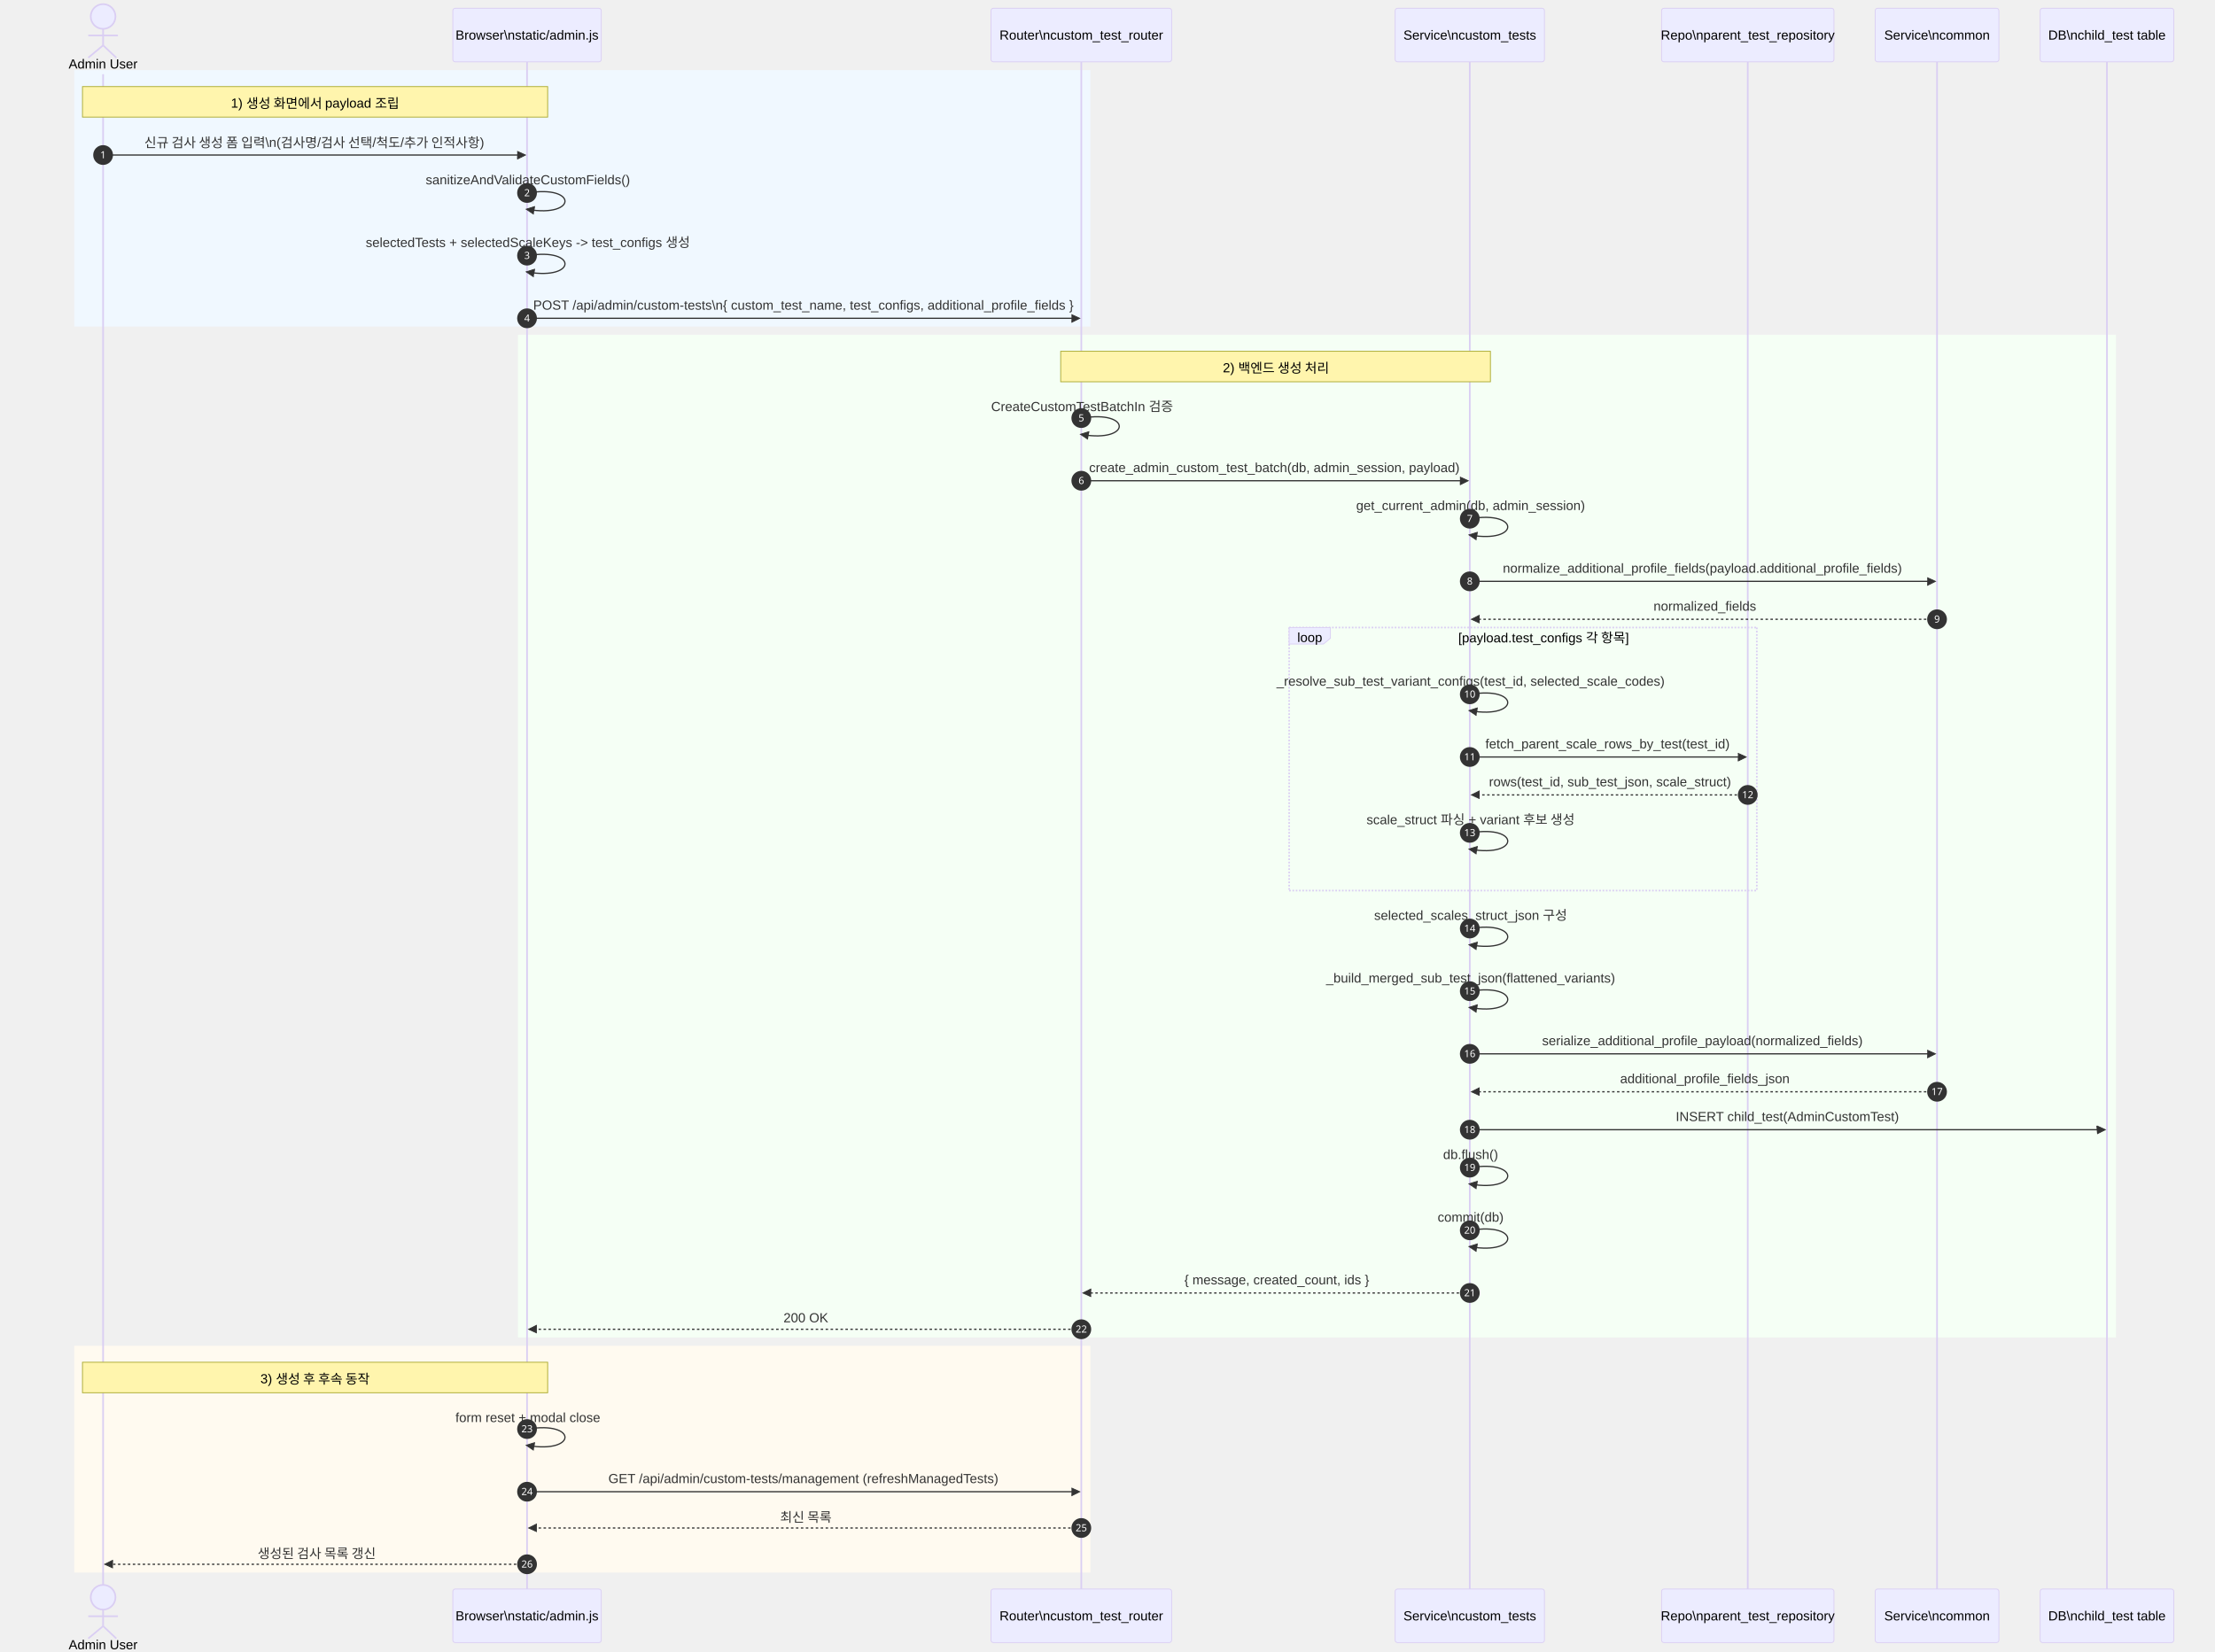
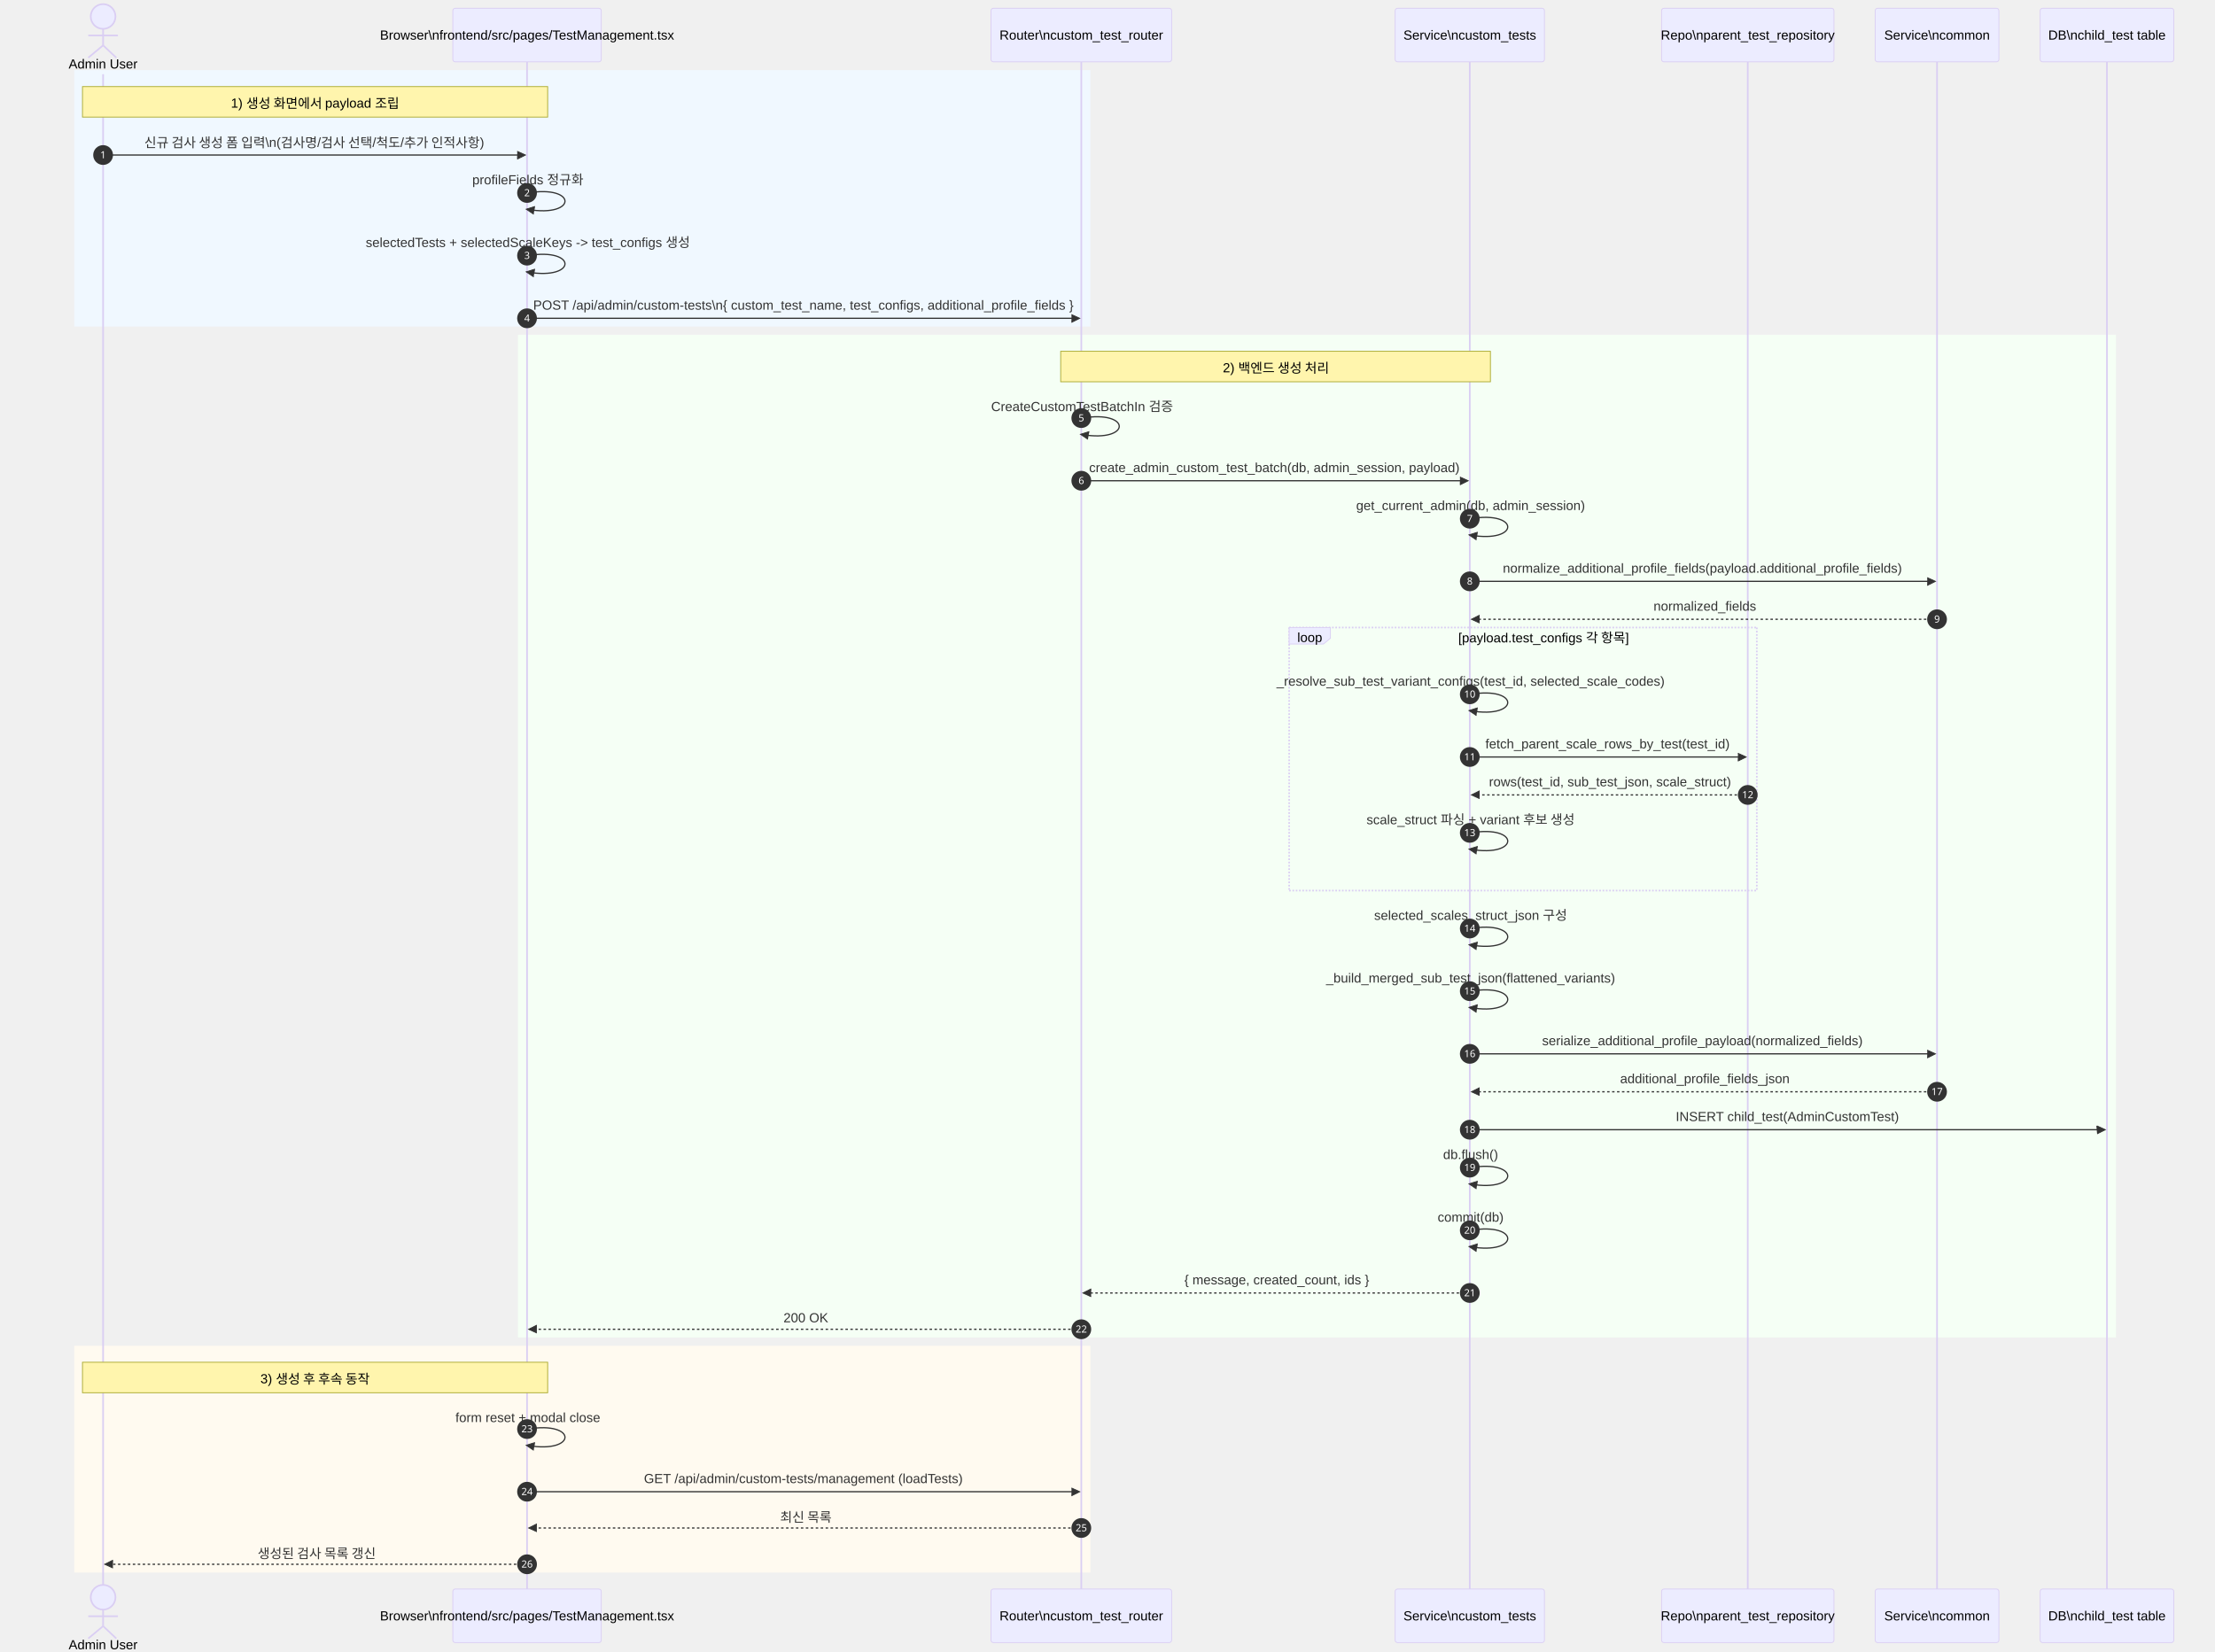
<svg xmlns="http://www.w3.org/2000/svg" id="my-svg" width="100%" style="max-width: 2685.5px; background-color: transparent;" viewBox="-50 -10 2685.5 2003" role="graphics-document document" aria-roledescription="sequence">
  <rect x="40" y="1622" fill="rgb(255,250,240)" width="1232" height="275" class="rect" />
  <rect x="578" y="396" fill="rgb(245,255,245)" width="1937.5" height="1216" class="rect" />
  <rect x="40" y="75" fill="rgb(240,248,255)" width="1232" height="311" class="rect" />
  <g>
    <rect x="2423.5" y="1917" fill="#eaeaea" stroke="#666" width="162" height="65" name="DB" rx="3" ry="3" class="actor actor-bottom" />
    <text x="2504.5" y="1949.5" dominant-baseline="central" alignment-baseline="central" class="actor actor-box" style="text-anchor: middle; font-size: 16px; font-weight: 400;">
      <tspan x="2504.5" dy="0">DB\nchild_test table</tspan>
    </text>
  </g>
  <g>
    <rect x="2223.5" y="1917" fill="#eaeaea" stroke="#666" width="150" height="65" name="Common" rx="3" ry="3" class="actor actor-bottom" />
    <text x="2298.5" y="1949.5" dominant-baseline="central" alignment-baseline="central" class="actor actor-box" style="text-anchor: middle; font-size: 16px; font-weight: 400;">
      <tspan x="2298.5" dy="0">Service\ncommon</tspan>
    </text>
  </g>
  <g>
    <rect x="1964.5" y="1917" fill="#eaeaea" stroke="#666" width="209" height="65" name="ParentRepo" rx="3" ry="3" class="actor actor-bottom" />
    <text x="2069" y="1949.5" dominant-baseline="central" alignment-baseline="central" class="actor actor-box" style="text-anchor: middle; font-size: 16px; font-weight: 400;">
      <tspan x="2069" dy="0">Repo\nparent_test_repository</tspan>
    </text>
  </g>
  <g>
    <rect x="1641.5" y="1917" fill="#eaeaea" stroke="#666" width="181" height="65" name="Service" rx="3" ry="3" class="actor actor-bottom" />
    <text x="1732" y="1949.5" dominant-baseline="central" alignment-baseline="central" class="actor actor-box" style="text-anchor: middle; font-size: 16px; font-weight: 400;">
      <tspan x="1732" dy="0">Service\ncustom_tests</tspan>
    </text>
  </g>
  <g>
    <rect x="1151.5" y="1917" fill="#eaeaea" stroke="#666" width="219" height="65" name="Router" rx="3" ry="3" class="actor actor-bottom" />
    <text x="1261" y="1949.5" dominant-baseline="central" alignment-baseline="central" class="actor actor-box" style="text-anchor: middle; font-size: 16px; font-weight: 400;">
      <tspan x="1261" dy="0">Router\ncustom_test_router</tspan>
    </text>
  </g>
  <g>
    <rect x="499" y="1917" fill="#eaeaea" stroke="#666" width="180" height="65" name="UI" rx="3" ry="3" class="actor actor-bottom" />
    <text x="589" y="1949.5" dominant-baseline="central" alignment-baseline="central" class="actor actor-box" style="text-anchor: middle; font-size: 16px; font-weight: 400;">
-       <tspan x="589" dy="0">Browser\nstatic/admin.js</tspan>
+       <tspan x="589" dy="0">Browser\nfrontend/src/pages/TestManagement.tsx</tspan>
    </text>
  </g>
  <g />
  <g>
    <line id="actor6" x1="2504.5" y1="65" x2="2504.5" y2="1917" class="actor-line 200" stroke-width="0.5px" stroke="#999" name="DB" />
    <g id="root-6">
      <rect x="2423.5" y="0" fill="#eaeaea" stroke="#666" width="162" height="65" name="DB" rx="3" ry="3" class="actor actor-top" />
      <text x="2504.5" y="32.5" dominant-baseline="central" alignment-baseline="central" class="actor actor-box" style="text-anchor: middle; font-size: 16px; font-weight: 400;">
        <tspan x="2504.5" dy="0">DB\nchild_test table</tspan>
      </text>
    </g>
  </g>
  <g>
    <line id="actor5" x1="2298.5" y1="65" x2="2298.5" y2="1917" class="actor-line 200" stroke-width="0.5px" stroke="#999" name="Common" />
    <g id="root-5">
      <rect x="2223.5" y="0" fill="#eaeaea" stroke="#666" width="150" height="65" name="Common" rx="3" ry="3" class="actor actor-top" />
      <text x="2298.5" y="32.5" dominant-baseline="central" alignment-baseline="central" class="actor actor-box" style="text-anchor: middle; font-size: 16px; font-weight: 400;">
        <tspan x="2298.5" dy="0">Service\ncommon</tspan>
      </text>
    </g>
  </g>
  <g>
    <line id="actor4" x1="2069" y1="65" x2="2069" y2="1917" class="actor-line 200" stroke-width="0.5px" stroke="#999" name="ParentRepo" />
    <g id="root-4">
      <rect x="1964.5" y="0" fill="#eaeaea" stroke="#666" width="209" height="65" name="ParentRepo" rx="3" ry="3" class="actor actor-top" />
      <text x="2069" y="32.5" dominant-baseline="central" alignment-baseline="central" class="actor actor-box" style="text-anchor: middle; font-size: 16px; font-weight: 400;">
        <tspan x="2069" dy="0">Repo\nparent_test_repository</tspan>
      </text>
    </g>
  </g>
  <g>
    <line id="actor3" x1="1732" y1="65" x2="1732" y2="1917" class="actor-line 200" stroke-width="0.5px" stroke="#999" name="Service" />
    <g id="root-3">
      <rect x="1641.5" y="0" fill="#eaeaea" stroke="#666" width="181" height="65" name="Service" rx="3" ry="3" class="actor actor-top" />
      <text x="1732" y="32.5" dominant-baseline="central" alignment-baseline="central" class="actor actor-box" style="text-anchor: middle; font-size: 16px; font-weight: 400;">
        <tspan x="1732" dy="0">Service\ncustom_tests</tspan>
      </text>
    </g>
  </g>
  <g>
    <line id="actor2" x1="1261" y1="65" x2="1261" y2="1917" class="actor-line 200" stroke-width="0.5px" stroke="#999" name="Router" />
    <g id="root-2">
      <rect x="1151.5" y="0" fill="#eaeaea" stroke="#666" width="219" height="65" name="Router" rx="3" ry="3" class="actor actor-top" />
      <text x="1261" y="32.5" dominant-baseline="central" alignment-baseline="central" class="actor actor-box" style="text-anchor: middle; font-size: 16px; font-weight: 400;">
        <tspan x="1261" dy="0">Router\ncustom_test_router</tspan>
      </text>
    </g>
  </g>
  <g>
    <line id="actor1" x1="589" y1="65" x2="589" y2="1917" class="actor-line 200" stroke-width="0.5px" stroke="#999" name="UI" />
    <g id="root-1">
      <rect x="499" y="0" fill="#eaeaea" stroke="#666" width="180" height="65" name="UI" rx="3" ry="3" class="actor actor-top" />
      <text x="589" y="32.5" dominant-baseline="central" alignment-baseline="central" class="actor actor-box" style="text-anchor: middle; font-size: 16px; font-weight: 400;">
-         <tspan x="589" dy="0">Browser\nstatic/admin.js</tspan>
+         <tspan x="589" dy="0">Browser\nfrontend/src/pages/TestManagement.tsx</tspan>
      </text>
    </g>
  </g>
  <g>
    <line id="actor0" x1="75" y1="80" x2="75" y2="1917" class="actor-line 200" stroke-width="0.5px" stroke="#999" name="Admin" />
  </g>
  <style>#my-svg{font-family:"trebuchet ms",verdana,arial,sans-serif;font-size:16px;fill:#333;}@keyframes edge-animation-frame{from{stroke-dashoffset:0;}}@keyframes dash{to{stroke-dashoffset:0;}}#my-svg .edge-animation-slow{stroke-dasharray:9,5!important;stroke-dashoffset:900;animation:dash 50s linear infinite;stroke-linecap:round;}#my-svg .edge-animation-fast{stroke-dasharray:9,5!important;stroke-dashoffset:900;animation:dash 20s linear infinite;stroke-linecap:round;}#my-svg .error-icon{fill:#552222;}#my-svg .error-text{fill:#552222;stroke:#552222;}#my-svg .edge-thickness-normal{stroke-width:1px;}#my-svg .edge-thickness-thick{stroke-width:3.5px;}#my-svg .edge-pattern-solid{stroke-dasharray:0;}#my-svg .edge-thickness-invisible{stroke-width:0;fill:none;}#my-svg .edge-pattern-dashed{stroke-dasharray:3;}#my-svg .edge-pattern-dotted{stroke-dasharray:2;}#my-svg .marker{fill:#333333;stroke:#333333;}#my-svg .marker.cross{stroke:#333333;}#my-svg svg{font-family:"trebuchet ms",verdana,arial,sans-serif;font-size:16px;}#my-svg p{margin:0;}#my-svg .actor{stroke:hsl(259.626, 59.777%, 87.902%);fill:#ECECFF;}#my-svg text.actor&gt;tspan{fill:black;stroke:none;}#my-svg .actor-line{stroke:hsl(259.626, 59.777%, 87.902%);}#my-svg .innerArc{stroke-width:1.5;stroke-dasharray:none;}#my-svg .messageLine0{stroke-width:1.5;stroke-dasharray:none;stroke:#333;}#my-svg .messageLine1{stroke-width:1.5;stroke-dasharray:2,2;stroke:#333;}#my-svg #arrowhead path{fill:#333;stroke:#333;}#my-svg .sequenceNumber{fill:white;}#my-svg #sequencenumber{fill:#333;}#my-svg #crosshead path{fill:#333;stroke:#333;}#my-svg .messageText{fill:#333;stroke:none;}#my-svg .labelBox{stroke:hsl(259.626, 59.777%, 87.902%);fill:#ECECFF;}#my-svg .labelText,#my-svg .labelText&gt;tspan{fill:black;stroke:none;}#my-svg .loopText,#my-svg .loopText&gt;tspan{fill:black;stroke:none;}#my-svg .loopLine{stroke-width:2px;stroke-dasharray:2,2;stroke:hsl(259.626, 59.777%, 87.902%);fill:hsl(259.626, 59.777%, 87.902%);}#my-svg .note{stroke:#aaaa33;fill:#fff5ad;}#my-svg .noteText,#my-svg .noteText&gt;tspan{fill:black;stroke:none;}#my-svg .activation0{fill:#f4f4f4;stroke:#666;}#my-svg .activation1{fill:#f4f4f4;stroke:#666;}#my-svg .activation2{fill:#f4f4f4;stroke:#666;}#my-svg .actorPopupMenu{position:absolute;}#my-svg .actorPopupMenuPanel{position:absolute;fill:#ECECFF;box-shadow:0px 8px 16px 0px rgba(0,0,0,0.2);filter:drop-shadow(3px 5px 2px rgb(0 0 0 / 0.4));}#my-svg .actor-man line{stroke:hsl(259.626, 59.777%, 87.902%);fill:#ECECFF;}#my-svg .actor-man circle,#my-svg line{stroke:hsl(259.626, 59.777%, 87.902%);fill:#ECECFF;stroke-width:2px;}#my-svg :root{--mermaid-font-family:"trebuchet ms",verdana,arial,sans-serif;}</style>
  <g />
  <defs>
    <symbol id="computer" width="24" height="24">
      <path transform="scale(.5)" d="M2 2v13h20v-13h-20zm18 11h-16v-9h16v9zm-10.228 6l.466-1h3.524l.467 1h-4.457zm14.228 3h-24l2-6h2.104l-1.33 4h18.45l-1.297-4h2.073l2 6zm-5-10h-14v-7h14v7z" />
    </symbol>
  </defs>
  <defs>
    <symbol id="database" fill-rule="evenodd" clip-rule="evenodd">
      <path transform="scale(.5)" d="M12.258.001l.256.004.255.005.253.008.251.01.249.012.247.015.246.016.242.019.241.02.239.023.236.024.233.027.231.028.229.031.225.032.223.034.22.036.217.038.214.04.211.041.208.043.205.045.201.046.198.048.194.05.191.051.187.053.183.054.18.056.175.057.172.059.168.06.163.061.16.063.155.064.15.066.074.033.073.033.071.034.07.034.069.035.068.035.067.035.066.035.064.036.064.036.062.036.06.036.06.037.058.037.058.037.055.038.055.038.053.038.052.038.051.039.05.039.048.039.047.039.045.04.044.04.043.04.041.04.04.041.039.041.037.041.036.041.034.041.033.042.032.042.03.042.029.042.027.042.026.043.024.043.023.043.021.043.02.043.018.044.017.043.015.044.013.044.012.044.011.045.009.044.007.045.006.045.004.045.002.045.001.045v17l-.001.045-.002.045-.004.045-.006.045-.007.045-.009.044-.011.045-.012.044-.013.044-.015.044-.017.043-.018.044-.02.043-.021.043-.023.043-.024.043-.026.043-.027.042-.029.042-.03.042-.032.042-.033.042-.034.041-.036.041-.037.041-.039.041-.04.041-.041.04-.043.04-.044.04-.045.04-.047.039-.048.039-.05.039-.051.039-.052.038-.053.038-.055.038-.055.038-.058.037-.058.037-.06.037-.06.036-.062.036-.064.036-.064.036-.066.035-.067.035-.068.035-.069.035-.07.034-.071.034-.073.033-.074.033-.15.066-.155.064-.16.063-.163.061-.168.06-.172.059-.175.057-.18.056-.183.054-.187.053-.191.051-.194.05-.198.048-.201.046-.205.045-.208.043-.211.041-.214.04-.217.038-.22.036-.223.034-.225.032-.229.031-.231.028-.233.027-.236.024-.239.023-.241.02-.242.019-.246.016-.247.015-.249.012-.251.01-.253.008-.255.005-.256.004-.258.001-.258-.001-.256-.004-.255-.005-.253-.008-.251-.01-.249-.012-.247-.015-.245-.016-.243-.019-.241-.02-.238-.023-.236-.024-.234-.027-.231-.028-.228-.031-.226-.032-.223-.034-.22-.036-.217-.038-.214-.04-.211-.041-.208-.043-.204-.045-.201-.046-.198-.048-.195-.05-.19-.051-.187-.053-.184-.054-.179-.056-.176-.057-.172-.059-.167-.06-.164-.061-.159-.063-.155-.064-.151-.066-.074-.033-.072-.033-.072-.034-.07-.034-.069-.035-.068-.035-.067-.035-.066-.035-.064-.036-.063-.036-.062-.036-.061-.036-.06-.037-.058-.037-.057-.037-.056-.038-.055-.038-.053-.038-.052-.038-.051-.039-.049-.039-.049-.039-.046-.039-.046-.04-.044-.04-.043-.04-.041-.04-.04-.041-.039-.041-.037-.041-.036-.041-.034-.041-.033-.042-.032-.042-.03-.042-.029-.042-.027-.042-.026-.043-.024-.043-.023-.043-.021-.043-.02-.043-.018-.044-.017-.043-.015-.044-.013-.044-.012-.044-.011-.045-.009-.044-.007-.045-.006-.045-.004-.045-.002-.045-.001-.045v-17l.001-.045.002-.045.004-.045.006-.045.007-.045.009-.044.011-.045.012-.044.013-.044.015-.044.017-.043.018-.044.02-.043.021-.043.023-.043.024-.043.026-.043.027-.042.029-.042.03-.042.032-.042.033-.042.034-.041.036-.041.037-.041.039-.041.04-.041.041-.04.043-.04.044-.04.046-.04.046-.039.049-.039.049-.039.051-.039.052-.038.053-.038.055-.038.056-.038.057-.037.058-.037.06-.037.061-.036.062-.036.063-.036.064-.036.066-.035.067-.035.068-.035.069-.035.07-.034.072-.034.072-.033.074-.033.151-.066.155-.064.159-.063.164-.061.167-.06.172-.059.176-.057.179-.056.184-.054.187-.053.19-.051.195-.05.198-.048.201-.046.204-.045.208-.043.211-.041.214-.04.217-.038.22-.036.223-.034.226-.032.228-.031.231-.028.234-.027.236-.024.238-.023.241-.02.243-.019.245-.016.247-.015.249-.012.251-.01.253-.008.255-.005.256-.004.258-.001.258.001zm-9.258 20.499v.01l.001.021.003.021.004.022.005.021.006.022.007.022.009.023.01.022.011.023.012.023.013.023.015.023.016.024.017.023.018.024.019.024.021.024.022.025.023.024.024.025.052.049.056.05.061.051.066.051.07.051.075.051.079.052.084.052.088.052.092.052.097.052.102.051.105.052.11.052.114.051.119.051.123.051.127.05.131.05.135.05.139.048.144.049.147.047.152.047.155.047.16.045.163.045.167.043.171.043.176.041.178.041.183.039.187.039.19.037.194.035.197.035.202.033.204.031.209.03.212.029.216.027.219.025.222.024.226.021.23.02.233.018.236.016.24.015.243.012.246.01.249.008.253.005.256.004.259.001.26-.001.257-.004.254-.005.25-.008.247-.011.244-.012.241-.014.237-.016.233-.018.231-.021.226-.021.224-.024.22-.026.216-.027.212-.028.21-.031.205-.031.202-.034.198-.034.194-.036.191-.037.187-.039.183-.04.179-.04.175-.042.172-.043.168-.044.163-.045.16-.046.155-.046.152-.047.148-.048.143-.049.139-.049.136-.05.131-.05.126-.05.123-.051.118-.052.114-.051.11-.052.106-.052.101-.052.096-.052.092-.052.088-.053.083-.051.079-.052.074-.052.07-.051.065-.051.06-.051.056-.05.051-.05.023-.024.023-.025.021-.024.02-.024.019-.024.018-.024.017-.024.015-.023.014-.024.013-.023.012-.023.01-.023.01-.022.008-.022.006-.022.006-.022.004-.022.004-.021.001-.021.001-.021v-4.127l-.077.055-.08.053-.083.054-.085.053-.087.052-.09.052-.093.051-.095.05-.097.05-.1.049-.102.049-.105.048-.106.047-.109.047-.111.046-.114.045-.115.045-.118.044-.12.043-.122.042-.124.042-.126.041-.128.04-.13.04-.132.038-.134.038-.135.037-.138.037-.139.035-.142.035-.143.034-.144.033-.147.032-.148.031-.15.03-.151.03-.153.029-.154.027-.156.027-.158.026-.159.025-.161.024-.162.023-.163.022-.165.021-.166.02-.167.019-.169.018-.169.017-.171.016-.173.015-.173.014-.175.013-.175.012-.177.011-.178.01-.179.008-.179.008-.181.006-.182.005-.182.004-.184.003-.184.002h-.37l-.184-.002-.184-.003-.182-.004-.182-.005-.181-.006-.179-.008-.179-.008-.178-.01-.176-.011-.176-.012-.175-.013-.173-.014-.172-.015-.171-.016-.17-.017-.169-.018-.167-.019-.166-.02-.165-.021-.163-.022-.162-.023-.161-.024-.159-.025-.157-.026-.156-.027-.155-.027-.153-.029-.151-.03-.15-.03-.148-.031-.146-.032-.145-.033-.143-.034-.141-.035-.14-.035-.137-.037-.136-.037-.134-.038-.132-.038-.13-.04-.128-.04-.126-.041-.124-.042-.122-.042-.12-.044-.117-.043-.116-.045-.113-.045-.112-.046-.109-.047-.106-.047-.105-.048-.102-.049-.1-.049-.097-.05-.095-.05-.093-.052-.09-.051-.087-.052-.085-.053-.083-.054-.08-.054-.077-.054v4.127zm0-5.654v.011l.001.021.003.021.004.021.005.022.006.022.007.022.009.022.01.022.011.023.012.023.013.023.015.024.016.023.017.024.018.024.019.024.021.024.022.024.023.025.024.024.052.05.056.05.061.05.066.051.07.051.075.052.079.051.084.052.088.052.092.052.097.052.102.052.105.052.11.051.114.051.119.052.123.05.127.051.131.05.135.049.139.049.144.048.147.048.152.047.155.046.16.045.163.045.167.044.171.042.176.042.178.04.183.04.187.038.19.037.194.036.197.034.202.033.204.032.209.03.212.028.216.027.219.025.222.024.226.022.23.02.233.018.236.016.24.014.243.012.246.01.249.008.253.006.256.003.259.001.26-.001.257-.003.254-.006.25-.008.247-.01.244-.012.241-.015.237-.016.233-.018.231-.02.226-.022.224-.024.22-.025.216-.027.212-.029.21-.03.205-.032.202-.033.198-.035.194-.036.191-.037.187-.039.183-.039.179-.041.175-.042.172-.043.168-.044.163-.045.16-.045.155-.047.152-.047.148-.048.143-.048.139-.05.136-.049.131-.05.126-.051.123-.051.118-.051.114-.052.11-.052.106-.052.101-.052.096-.052.092-.052.088-.052.083-.052.079-.052.074-.051.07-.052.065-.051.06-.05.056-.051.051-.049.023-.025.023-.024.021-.025.02-.024.019-.024.018-.024.017-.024.015-.023.014-.023.013-.024.012-.022.01-.023.01-.023.008-.022.006-.022.006-.022.004-.021.004-.022.001-.021.001-.021v-4.139l-.077.054-.08.054-.083.054-.085.052-.087.053-.09.051-.093.051-.095.051-.097.05-.1.049-.102.049-.105.048-.106.047-.109.047-.111.046-.114.045-.115.044-.118.044-.12.044-.122.042-.124.042-.126.041-.128.04-.13.039-.132.039-.134.038-.135.037-.138.036-.139.036-.142.035-.143.033-.144.033-.147.033-.148.031-.15.03-.151.03-.153.028-.154.028-.156.027-.158.026-.159.025-.161.024-.162.023-.163.022-.165.021-.166.02-.167.019-.169.018-.169.017-.171.016-.173.015-.173.014-.175.013-.175.012-.177.011-.178.009-.179.009-.179.007-.181.007-.182.005-.182.004-.184.003-.184.002h-.37l-.184-.002-.184-.003-.182-.004-.182-.005-.181-.007-.179-.007-.179-.009-.178-.009-.176-.011-.176-.012-.175-.013-.173-.014-.172-.015-.171-.016-.17-.017-.169-.018-.167-.019-.166-.02-.165-.021-.163-.022-.162-.023-.161-.024-.159-.025-.157-.026-.156-.027-.155-.028-.153-.028-.151-.03-.15-.03-.148-.031-.146-.033-.145-.033-.143-.033-.141-.035-.14-.036-.137-.036-.136-.037-.134-.038-.132-.039-.13-.039-.128-.04-.126-.041-.124-.042-.122-.043-.12-.043-.117-.044-.116-.044-.113-.046-.112-.046-.109-.046-.106-.047-.105-.048-.102-.049-.1-.049-.097-.05-.095-.051-.093-.051-.09-.051-.087-.053-.085-.052-.083-.054-.08-.054-.077-.054v4.139zm0-5.666v.011l.001.02.003.022.004.021.005.022.006.021.007.022.009.023.01.022.011.023.012.023.013.023.015.023.016.024.017.024.018.023.019.024.021.025.022.024.023.024.024.025.052.05.056.05.061.05.066.051.07.051.075.052.079.051.084.052.088.052.092.052.097.052.102.052.105.051.11.052.114.051.119.051.123.051.127.05.131.05.135.05.139.049.144.048.147.048.152.047.155.046.16.045.163.045.167.043.171.043.176.042.178.04.183.04.187.038.19.037.194.036.197.034.202.033.204.032.209.03.212.028.216.027.219.025.222.024.226.021.23.02.233.018.236.017.24.014.243.012.246.01.249.008.253.006.256.003.259.001.26-.001.257-.003.254-.006.25-.008.247-.01.244-.013.241-.014.237-.016.233-.018.231-.02.226-.022.224-.024.22-.025.216-.027.212-.029.21-.03.205-.032.202-.033.198-.035.194-.036.191-.037.187-.039.183-.039.179-.041.175-.042.172-.043.168-.044.163-.045.16-.045.155-.047.152-.047.148-.048.143-.049.139-.049.136-.049.131-.051.126-.05.123-.051.118-.052.114-.051.11-.052.106-.052.101-.052.096-.052.092-.052.088-.052.083-.052.079-.052.074-.052.07-.051.065-.051.06-.051.056-.05.051-.049.023-.025.023-.025.021-.024.02-.024.019-.024.018-.024.017-.024.015-.023.014-.024.013-.023.012-.023.01-.022.01-.023.008-.022.006-.022.006-.022.004-.022.004-.021.001-.021.001-.021v-4.153l-.077.054-.08.054-.083.053-.085.053-.087.053-.09.051-.093.051-.095.051-.097.05-.1.049-.102.048-.105.048-.106.048-.109.046-.111.046-.114.046-.115.044-.118.044-.12.043-.122.043-.124.042-.126.041-.128.04-.13.039-.132.039-.134.038-.135.037-.138.036-.139.036-.142.034-.143.034-.144.033-.147.032-.148.032-.15.03-.151.03-.153.028-.154.028-.156.027-.158.026-.159.024-.161.024-.162.023-.163.023-.165.021-.166.02-.167.019-.169.018-.169.017-.171.016-.173.015-.173.014-.175.013-.175.012-.177.01-.178.01-.179.009-.179.007-.181.006-.182.006-.182.004-.184.003-.184.001-.185.001-.185-.001-.184-.001-.184-.003-.182-.004-.182-.006-.181-.006-.179-.007-.179-.009-.178-.01-.176-.01-.176-.012-.175-.013-.173-.014-.172-.015-.171-.016-.17-.017-.169-.018-.167-.019-.166-.02-.165-.021-.163-.023-.162-.023-.161-.024-.159-.024-.157-.026-.156-.027-.155-.028-.153-.028-.151-.03-.15-.03-.148-.032-.146-.032-.145-.033-.143-.034-.141-.034-.14-.036-.137-.036-.136-.037-.134-.038-.132-.039-.13-.039-.128-.041-.126-.041-.124-.041-.122-.043-.12-.043-.117-.044-.116-.044-.113-.046-.112-.046-.109-.046-.106-.048-.105-.048-.102-.048-.1-.05-.097-.049-.095-.051-.093-.051-.09-.052-.087-.052-.085-.053-.083-.053-.08-.054-.077-.054v4.153zm8.74-8.179l-.257.004-.254.005-.25.008-.247.011-.244.012-.241.014-.237.016-.233.018-.231.021-.226.022-.224.023-.22.026-.216.027-.212.028-.21.031-.205.032-.202.033-.198.034-.194.036-.191.038-.187.038-.183.04-.179.041-.175.042-.172.043-.168.043-.163.045-.16.046-.155.046-.152.048-.148.048-.143.048-.139.049-.136.05-.131.05-.126.051-.123.051-.118.051-.114.052-.11.052-.106.052-.101.052-.096.052-.092.052-.088.052-.083.052-.079.052-.074.051-.07.052-.065.051-.06.05-.056.05-.051.05-.023.025-.023.024-.021.024-.02.025-.019.024-.018.024-.017.023-.015.024-.014.023-.013.023-.012.023-.01.023-.01.022-.008.022-.006.023-.006.021-.004.022-.004.021-.001.021-.001.021.001.021.001.021.004.021.004.022.006.021.006.023.008.022.01.022.01.023.012.023.013.023.014.023.015.024.017.023.018.024.019.024.02.025.021.024.023.024.023.025.051.05.056.05.06.05.065.051.07.052.074.051.079.052.083.052.088.052.092.052.096.052.101.052.106.052.11.052.114.052.118.051.123.051.126.051.131.05.136.05.139.049.143.048.148.048.152.048.155.046.16.046.163.045.168.043.172.043.175.042.179.041.183.04.187.038.191.038.194.036.198.034.202.033.205.032.21.031.212.028.216.027.22.026.224.023.226.022.231.021.233.018.237.016.241.014.244.012.247.011.25.008.254.005.257.004.26.001.26-.001.257-.004.254-.005.25-.008.247-.011.244-.012.241-.014.237-.016.233-.018.231-.021.226-.022.224-.023.22-.026.216-.027.212-.028.21-.031.205-.032.202-.033.198-.034.194-.036.191-.038.187-.038.183-.04.179-.041.175-.042.172-.043.168-.043.163-.045.16-.046.155-.046.152-.048.148-.048.143-.048.139-.049.136-.05.131-.05.126-.051.123-.051.118-.051.114-.052.11-.052.106-.052.101-.052.096-.052.092-.052.088-.052.083-.052.079-.052.074-.051.07-.052.065-.051.06-.05.056-.05.051-.05.023-.025.023-.024.021-.024.02-.025.019-.024.018-.024.017-.023.015-.024.014-.023.013-.023.012-.023.01-.023.01-.022.008-.022.006-.023.006-.021.004-.022.004-.021.001-.021.001-.021-.001-.021-.001-.021-.004-.021-.004-.022-.006-.021-.006-.023-.008-.022-.01-.022-.01-.023-.012-.023-.013-.023-.014-.023-.015-.024-.017-.023-.018-.024-.019-.024-.02-.025-.021-.024-.023-.024-.023-.025-.051-.05-.056-.05-.06-.05-.065-.051-.07-.052-.074-.051-.079-.052-.083-.052-.088-.052-.092-.052-.096-.052-.101-.052-.106-.052-.11-.052-.114-.052-.118-.051-.123-.051-.126-.051-.131-.05-.136-.05-.139-.049-.143-.048-.148-.048-.152-.048-.155-.046-.16-.046-.163-.045-.168-.043-.172-.043-.175-.042-.179-.041-.183-.04-.187-.038-.191-.038-.194-.036-.198-.034-.202-.033-.205-.032-.21-.031-.212-.028-.216-.027-.22-.026-.224-.023-.226-.022-.231-.021-.233-.018-.237-.016-.241-.014-.244-.012-.247-.011-.25-.008-.254-.005-.257-.004-.26-.001-.26.001z" />
    </symbol>
  </defs>
  <defs>
    <symbol id="clock" width="24" height="24">
      <path transform="scale(.5)" d="M12 2c5.514 0 10 4.486 10 10s-4.486 10-10 10-10-4.486-10-10 4.486-10 10-10zm0-2c-6.627 0-12 5.373-12 12s5.373 12 12 12 12-5.373 12-12-5.373-12-12-12zm5.848 12.459c.202.038.202.333.001.372-1.907.361-6.045 1.111-6.547 1.111-.719 0-1.301-.582-1.301-1.301 0-.512.77-5.447 1.125-7.445.034-.192.312-.181.343.014l.985 6.238 5.394 1.011z" />
    </symbol>
  </defs>
  <defs>
    <marker id="arrowhead" refX="7.9" refY="5" markerUnits="userSpaceOnUse" markerWidth="12" markerHeight="12" orient="auto-start-reverse">
      <path d="M -1 0 L 10 5 L 0 10 z" />
    </marker>
  </defs>
  <defs>
    <marker id="crosshead" markerWidth="15" markerHeight="8" orient="auto" refX="4" refY="4.5">
      <path fill="none" stroke="#000000" stroke-width="1pt" d="M 1,2 L 6,7 M 6,2 L 1,7" style="stroke-dasharray: 0, 0;" />
    </marker>
  </defs>
  <defs>
    <marker id="filled-head" refX="15.5" refY="7" markerWidth="20" markerHeight="28" orient="auto">
      <path d="M 18,7 L9,13 L14,7 L9,1 Z" />
    </marker>
  </defs>
  <defs>
    <marker id="sequencenumber" refX="15" refY="15" markerWidth="60" markerHeight="40" orient="auto">
      <circle cx="15" cy="15" r="6" />
    </marker>
  </defs>
  <defs>
    <marker id="solidTopArrowHead" refX="7.9" refY="7.25" markerUnits="userSpaceOnUse" markerWidth="12" markerHeight="12" orient="auto-start-reverse">
      <path d="M 0 0 L 10 8 L 0 8 z" />
    </marker>
  </defs>
  <defs>
    <marker id="solidBottomArrowHead" refX="7.9" refY="0.75" markerUnits="userSpaceOnUse" markerWidth="12" markerHeight="12" orient="auto-start-reverse">
      <path d="M 0 0 L 10 0 L 0 8 z" />
    </marker>
  </defs>
  <defs>
    <marker id="stickTopArrowHead" refX="7.5" refY="7" markerUnits="userSpaceOnUse" markerWidth="12" markerHeight="12" orient="auto-start-reverse">
      <path d="M 0 0 L 7 7" stroke="black" stroke-width="1.5" fill="none" />
    </marker>
  </defs>
  <defs>
    <marker id="stickBottomArrowHead" refX="7.5" refY="0" markerUnits="userSpaceOnUse" markerWidth="12" markerHeight="12" orient="auto-start-reverse">
      <path d="M 0 7 L 7 0" stroke="black" stroke-width="1.5" fill="none" />
    </marker>
  </defs>
  <g>
    <rect x="50" y="95" fill="#EDF2AE" stroke="#666" width="564" height="37" class="note" />
    <text x="332" y="100" text-anchor="middle" dominant-baseline="middle" alignment-baseline="middle" class="noteText" dy="1em" style="font-size: 16px; font-weight: 400;">
      <tspan x="332">1) 생성 화면에서 payload 조립</tspan>
    </text>
  </g>
  <g>
    <rect x="1236" y="416" fill="#EDF2AE" stroke="#666" width="521" height="37" class="note" />
    <text x="1497" y="421" text-anchor="middle" dominant-baseline="middle" alignment-baseline="middle" class="noteText" dy="1em" style="font-size: 16px; font-weight: 400;">
      <tspan x="1497">2) 백엔드 생성 처리</tspan>
    </text>
  </g>
  <g>
    <line x1="1513" y1="751" x2="2080" y2="751" class="loopLine" />
    <line x1="2080" y1="751" x2="2080" y2="1070" class="loopLine" />
    <line x1="1513" y1="1070" x2="2080" y2="1070" class="loopLine" />
    <line x1="1513" y1="751" x2="1513" y2="1070" class="loopLine" />
    <polygon points="1513,751 1563,751 1563,764 1554.6,771 1513,771" class="labelBox" />
    <text x="1538" y="764" text-anchor="middle" dominant-baseline="middle" alignment-baseline="middle" class="labelText" style="font-size: 16px; font-weight: 400;">loop</text>
    <text x="1821.5" y="769" text-anchor="middle" class="loopText" style="font-size: 16px; font-weight: 400;">
      <tspan x="1821.5">[payload.test_configs 각 항목]</tspan>
    </text>
  </g>
  <g>
    <rect x="50" y="1642" fill="#EDF2AE" stroke="#666" width="564" height="37" class="note" />
    <text x="332" y="1647" text-anchor="middle" dominant-baseline="middle" alignment-baseline="middle" class="noteText" dy="1em" style="font-size: 16px; font-weight: 400;">
      <tspan x="332">3) 생성 후 후속 동작</tspan>
    </text>
  </g>
  <g class="actor-man actor-top" name="Admin">
    <line id="actor-man-torso0" x1="75" y1="25" x2="75" y2="45" />
    <line id="actor-man-arms0" x1="57" y1="33" x2="93" y2="33" />
    <line x1="57" y1="60" x2="75" y2="45" />
    <line x1="75" y1="45" x2="91" y2="60" />
    <circle cx="75" cy="10" r="15" width="150" height="65" />
    <text x="75" y="67.5" dominant-baseline="central" alignment-baseline="central" class="actor actor-man" style="text-anchor: middle; font-size: 16px; font-weight: 400;">
      <tspan x="75" dy="0">Admin User</tspan>
    </text>
  </g>
  <text x="331" y="147" text-anchor="middle" dominant-baseline="middle" alignment-baseline="middle" class="messageText" dy="1em" style="font-size: 16px; font-weight: 400;">신규 검사 생성 폼 입력\n(검사명/검사 선택/척도/추가 인적사항)</text>
  <line x1="82" y1="178" x2="585" y2="178" class="messageLine0" stroke-width="2" stroke="none" marker-end="url(#arrowhead)" style="fill: none;" />
  <line x1="75" y1="178" x2="75" y2="178" stroke-width="0" marker-start="url(#sequencenumber)" />
  <text x="75" y="182" font-family="sans-serif" font-size="12px" text-anchor="middle" class="sequenceNumber">1</text>
-   <text x="590" y="193" text-anchor="middle" dominant-baseline="middle" alignment-baseline="middle" class="messageText" dy="1em" style="font-size: 16px; font-weight: 400;">sanitizeAndValidateCustomFields()</text>
+   <text x="590" y="193" text-anchor="middle" dominant-baseline="middle" alignment-baseline="middle" class="messageText" dy="1em" style="font-size: 16px; font-weight: 400;">profileFields 정규화</text>
  <path d="M 590,224 C 650,214 650,254 590,244" class="messageLine0" stroke-width="2" stroke="none" marker-end="url(#arrowhead)" x1="596" style="fill: none;" />
  <line x1="589" y1="224" x2="589" y2="224" stroke-width="0" marker-start="url(#sequencenumber)" />
  <text x="589" y="228" font-family="sans-serif" font-size="12px" text-anchor="middle" class="sequenceNumber">2</text>
  <text x="590" y="269" text-anchor="middle" dominant-baseline="middle" alignment-baseline="middle" class="messageText" dy="1em" style="font-size: 16px; font-weight: 400;">selectedTests + selectedScaleKeys -&gt; test_configs 생성</text>
  <path d="M 590,300 C 650,290 650,330 590,320" class="messageLine0" stroke-width="2" stroke="none" marker-end="url(#arrowhead)" x1="596" style="fill: none;" />
  <line x1="589" y1="300" x2="589" y2="300" stroke-width="0" marker-start="url(#sequencenumber)" />
  <text x="589" y="304" font-family="sans-serif" font-size="12px" text-anchor="middle" class="sequenceNumber">3</text>
  <text x="924" y="345" text-anchor="middle" dominant-baseline="middle" alignment-baseline="middle" class="messageText" dy="1em" style="font-size: 16px; font-weight: 400;">POST /api/admin/custom-tests\n{ custom_test_name, test_configs, additional_profile_fields }</text>
  <line x1="596" y1="376" x2="1257" y2="376" class="messageLine0" stroke-width="2" stroke="none" marker-end="url(#arrowhead)" style="fill: none;" />
  <line x1="589" y1="376" x2="589" y2="376" stroke-width="0" marker-start="url(#sequencenumber)" />
  <text x="589" y="380" font-family="sans-serif" font-size="12px" text-anchor="middle" class="sequenceNumber">4</text>
  <text x="1262" y="468" text-anchor="middle" dominant-baseline="middle" alignment-baseline="middle" class="messageText" dy="1em" style="font-size: 16px; font-weight: 400;">CreateCustomTestBatchIn 검증</text>
  <path d="M 1262,497 C 1322,487 1322,527 1262,517" class="messageLine0" stroke-width="2" stroke="none" marker-end="url(#arrowhead)" x1="1268" style="fill: none;" />
  <line x1="1261" y1="497" x2="1261" y2="497" stroke-width="0" marker-start="url(#sequencenumber)" />
  <text x="1261" y="501" font-family="sans-serif" font-size="12px" text-anchor="middle" class="sequenceNumber">5</text>
  <text x="1495" y="542" text-anchor="middle" dominant-baseline="middle" alignment-baseline="middle" class="messageText" dy="1em" style="font-size: 16px; font-weight: 400;">create_admin_custom_test_batch(db, admin_session, payload)</text>
  <line x1="1268" y1="573" x2="1728" y2="573" class="messageLine0" stroke-width="2" stroke="none" marker-end="url(#arrowhead)" style="fill: none;" />
  <line x1="1261" y1="573" x2="1261" y2="573" stroke-width="0" marker-start="url(#sequencenumber)" />
  <text x="1261" y="577" font-family="sans-serif" font-size="12px" text-anchor="middle" class="sequenceNumber">6</text>
  <text x="1733" y="588" text-anchor="middle" dominant-baseline="middle" alignment-baseline="middle" class="messageText" dy="1em" style="font-size: 16px; font-weight: 400;">get_current_admin(db, admin_session)</text>
  <path d="M 1733,619 C 1793,609 1793,649 1733,639" class="messageLine0" stroke-width="2" stroke="none" marker-end="url(#arrowhead)" x1="1739" style="fill: none;" />
  <line x1="1732" y1="619" x2="1732" y2="619" stroke-width="0" marker-start="url(#sequencenumber)" />
  <text x="1732" y="623" font-family="sans-serif" font-size="12px" text-anchor="middle" class="sequenceNumber">7</text>
  <text x="2014" y="664" text-anchor="middle" dominant-baseline="middle" alignment-baseline="middle" class="messageText" dy="1em" style="font-size: 16px; font-weight: 400;">normalize_additional_profile_fields(payload.additional_profile_fields)</text>
  <line x1="1739" y1="695" x2="2294.5" y2="695" class="messageLine0" stroke-width="2" stroke="none" marker-end="url(#arrowhead)" style="fill: none;" />
  <line x1="1732" y1="695" x2="1732" y2="695" stroke-width="0" marker-start="url(#sequencenumber)" />
  <text x="1732" y="699" font-family="sans-serif" font-size="12px" text-anchor="middle" class="sequenceNumber">8</text>
  <text x="2017" y="710" text-anchor="middle" dominant-baseline="middle" alignment-baseline="middle" class="messageText" dy="1em" style="font-size: 16px; font-weight: 400;">normalized_fields</text>
  <line x1="2303.5" y1="741" x2="1736" y2="741" class="messageLine1" stroke-width="2" stroke="none" marker-end="url(#arrowhead)" style="stroke-dasharray: 3, 3; fill: none;" />
  <line x1="2298.5" y1="741" x2="2298.5" y2="741" stroke-width="0" marker-start="url(#sequencenumber)" />
  <text x="2298.5" y="745" font-family="sans-serif" font-size="12px" text-anchor="middle" class="sequenceNumber">9</text>
  <text x="1733" y="801" text-anchor="middle" dominant-baseline="middle" alignment-baseline="middle" class="messageText" dy="1em" style="font-size: 16px; font-weight: 400;">_resolve_sub_test_variant_configs(test_id, selected_scale_codes)</text>
  <path d="M 1733,832 C 1793,822 1793,862 1733,852" class="messageLine0" stroke-width="2" stroke="none" marker-end="url(#arrowhead)" x1="1739" style="fill: none;" />
  <line x1="1732" y1="832" x2="1732" y2="832" stroke-width="0" marker-start="url(#sequencenumber)" />
  <text x="1732" y="836" font-family="sans-serif" font-size="12px" text-anchor="middle" class="sequenceNumber">10</text>
  <text x="1899" y="877" text-anchor="middle" dominant-baseline="middle" alignment-baseline="middle" class="messageText" dy="1em" style="font-size: 16px; font-weight: 400;">fetch_parent_scale_rows_by_test(test_id)</text>
  <line x1="1739" y1="908" x2="2065" y2="908" class="messageLine0" stroke-width="2" stroke="none" marker-end="url(#arrowhead)" style="fill: none;" />
  <line x1="1732" y1="908" x2="1732" y2="908" stroke-width="0" marker-start="url(#sequencenumber)" />
  <text x="1732" y="912" font-family="sans-serif" font-size="12px" text-anchor="middle" class="sequenceNumber">11</text>
  <text x="1902" y="923" text-anchor="middle" dominant-baseline="middle" alignment-baseline="middle" class="messageText" dy="1em" style="font-size: 16px; font-weight: 400;">rows(test_id, sub_test_json, scale_struct)</text>
  <line x1="2074" y1="954" x2="1736" y2="954" class="messageLine1" stroke-width="2" stroke="none" marker-end="url(#arrowhead)" style="stroke-dasharray: 3, 3; fill: none;" />
  <line x1="2069" y1="954" x2="2069" y2="954" stroke-width="0" marker-start="url(#sequencenumber)" />
  <text x="2069" y="958" font-family="sans-serif" font-size="12px" text-anchor="middle" class="sequenceNumber">12</text>
  <text x="1733" y="969" text-anchor="middle" dominant-baseline="middle" alignment-baseline="middle" class="messageText" dy="1em" style="font-size: 16px; font-weight: 400;">scale_struct 파싱 + variant 후보 생성</text>
  <path d="M 1733,1000 C 1793,990 1793,1030 1733,1020" class="messageLine0" stroke-width="2" stroke="none" marker-end="url(#arrowhead)" x1="1739" style="fill: none;" />
  <line x1="1732" y1="1000" x2="1732" y2="1000" stroke-width="0" marker-start="url(#sequencenumber)" />
  <text x="1732" y="1004" font-family="sans-serif" font-size="12px" text-anchor="middle" class="sequenceNumber">13</text>
  <text x="1733" y="1085" text-anchor="middle" dominant-baseline="middle" alignment-baseline="middle" class="messageText" dy="1em" style="font-size: 16px; font-weight: 400;">selected_scales_struct_json 구성</text>
  <path d="M 1733,1116 C 1793,1106 1793,1146 1733,1136" class="messageLine0" stroke-width="2" stroke="none" marker-end="url(#arrowhead)" x1="1739" style="fill: none;" />
  <line x1="1732" y1="1116" x2="1732" y2="1116" stroke-width="0" marker-start="url(#sequencenumber)" />
  <text x="1732" y="1120" font-family="sans-serif" font-size="12px" text-anchor="middle" class="sequenceNumber">14</text>
  <text x="1733" y="1161" text-anchor="middle" dominant-baseline="middle" alignment-baseline="middle" class="messageText" dy="1em" style="font-size: 16px; font-weight: 400;">_build_merged_sub_test_json(flattened_variants)</text>
  <path d="M 1733,1192 C 1793,1182 1793,1222 1733,1212" class="messageLine0" stroke-width="2" stroke="none" marker-end="url(#arrowhead)" x1="1739" style="fill: none;" />
  <line x1="1732" y1="1192" x2="1732" y2="1192" stroke-width="0" marker-start="url(#sequencenumber)" />
  <text x="1732" y="1196" font-family="sans-serif" font-size="12px" text-anchor="middle" class="sequenceNumber">15</text>
  <text x="2014" y="1237" text-anchor="middle" dominant-baseline="middle" alignment-baseline="middle" class="messageText" dy="1em" style="font-size: 16px; font-weight: 400;">serialize_additional_profile_payload(normalized_fields)</text>
  <line x1="1739" y1="1268" x2="2294.5" y2="1268" class="messageLine0" stroke-width="2" stroke="none" marker-end="url(#arrowhead)" style="fill: none;" />
  <line x1="1732" y1="1268" x2="1732" y2="1268" stroke-width="0" marker-start="url(#sequencenumber)" />
  <text x="1732" y="1272" font-family="sans-serif" font-size="12px" text-anchor="middle" class="sequenceNumber">16</text>
  <text x="2017" y="1283" text-anchor="middle" dominant-baseline="middle" alignment-baseline="middle" class="messageText" dy="1em" style="font-size: 16px; font-weight: 400;">additional_profile_fields_json</text>
  <line x1="2303.5" y1="1314" x2="1736" y2="1314" class="messageLine1" stroke-width="2" stroke="none" marker-end="url(#arrowhead)" style="stroke-dasharray: 3, 3; fill: none;" />
  <line x1="2298.5" y1="1314" x2="2298.5" y2="1314" stroke-width="0" marker-start="url(#sequencenumber)" />
  <text x="2298.5" y="1318" font-family="sans-serif" font-size="12px" text-anchor="middle" class="sequenceNumber">17</text>
  <text x="2117" y="1329" text-anchor="middle" dominant-baseline="middle" alignment-baseline="middle" class="messageText" dy="1em" style="font-size: 16px; font-weight: 400;">INSERT child_test(AdminCustomTest)</text>
  <line x1="1739" y1="1360" x2="2500.5" y2="1360" class="messageLine0" stroke-width="2" stroke="none" marker-end="url(#arrowhead)" style="fill: none;" />
  <line x1="1732" y1="1360" x2="1732" y2="1360" stroke-width="0" marker-start="url(#sequencenumber)" />
  <text x="1732" y="1364" font-family="sans-serif" font-size="12px" text-anchor="middle" class="sequenceNumber">18</text>
  <text x="1733" y="1375" text-anchor="middle" dominant-baseline="middle" alignment-baseline="middle" class="messageText" dy="1em" style="font-size: 16px; font-weight: 400;">db.flush()</text>
  <path d="M 1733,1406 C 1793,1396 1793,1436 1733,1426" class="messageLine0" stroke-width="2" stroke="none" marker-end="url(#arrowhead)" x1="1739" style="fill: none;" />
  <line x1="1732" y1="1406" x2="1732" y2="1406" stroke-width="0" marker-start="url(#sequencenumber)" />
  <text x="1732" y="1410" font-family="sans-serif" font-size="12px" text-anchor="middle" class="sequenceNumber">19</text>
  <text x="1733" y="1451" text-anchor="middle" dominant-baseline="middle" alignment-baseline="middle" class="messageText" dy="1em" style="font-size: 16px; font-weight: 400;">commit(db)</text>
  <path d="M 1733,1482 C 1793,1472 1793,1512 1733,1502" class="messageLine0" stroke-width="2" stroke="none" marker-end="url(#arrowhead)" x1="1739" style="fill: none;" />
  <line x1="1732" y1="1482" x2="1732" y2="1482" stroke-width="0" marker-start="url(#sequencenumber)" />
  <text x="1732" y="1486" font-family="sans-serif" font-size="12px" text-anchor="middle" class="sequenceNumber">20</text>
  <text x="1498" y="1527" text-anchor="middle" dominant-baseline="middle" alignment-baseline="middle" class="messageText" dy="1em" style="font-size: 16px; font-weight: 400;">{ message, created_count, ids }</text>
  <line x1="1737" y1="1558" x2="1265" y2="1558" class="messageLine1" stroke-width="2" stroke="none" marker-end="url(#arrowhead)" style="stroke-dasharray: 3, 3; fill: none;" />
  <line x1="1732" y1="1558" x2="1732" y2="1558" stroke-width="0" marker-start="url(#sequencenumber)" />
  <text x="1732" y="1562" font-family="sans-serif" font-size="12px" text-anchor="middle" class="sequenceNumber">21</text>
  <text x="927" y="1573" text-anchor="middle" dominant-baseline="middle" alignment-baseline="middle" class="messageText" dy="1em" style="font-size: 16px; font-weight: 400;">200 OK</text>
  <line x1="1266" y1="1602" x2="593" y2="1602" class="messageLine1" stroke-width="2" stroke="none" marker-end="url(#arrowhead)" style="stroke-dasharray: 3, 3; fill: none;" />
  <line x1="1261" y1="1602" x2="1261" y2="1602" stroke-width="0" marker-start="url(#sequencenumber)" />
  <text x="1261" y="1606" font-family="sans-serif" font-size="12px" text-anchor="middle" class="sequenceNumber">22</text>
  <text x="590" y="1694" text-anchor="middle" dominant-baseline="middle" alignment-baseline="middle" class="messageText" dy="1em" style="font-size: 16px; font-weight: 400;">form reset + modal close</text>
  <path d="M 590,1723 C 650,1713 650,1753 590,1743" class="messageLine0" stroke-width="2" stroke="none" marker-end="url(#arrowhead)" x1="596" style="fill: none;" />
  <line x1="589" y1="1723" x2="589" y2="1723" stroke-width="0" marker-start="url(#sequencenumber)" />
  <text x="589" y="1727" font-family="sans-serif" font-size="12px" text-anchor="middle" class="sequenceNumber">23</text>
-   <text x="924" y="1768" text-anchor="middle" dominant-baseline="middle" alignment-baseline="middle" class="messageText" dy="1em" style="font-size: 16px; font-weight: 400;">GET /api/admin/custom-tests/management (refreshManagedTests)</text>
+   <text x="924" y="1768" text-anchor="middle" dominant-baseline="middle" alignment-baseline="middle" class="messageText" dy="1em" style="font-size: 16px; font-weight: 400;">GET /api/admin/custom-tests/management (loadTests)</text>
  <line x1="596" y1="1799" x2="1257" y2="1799" class="messageLine0" stroke-width="2" stroke="none" marker-end="url(#arrowhead)" style="fill: none;" />
  <line x1="589" y1="1799" x2="589" y2="1799" stroke-width="0" marker-start="url(#sequencenumber)" />
  <text x="589" y="1803" font-family="sans-serif" font-size="12px" text-anchor="middle" class="sequenceNumber">24</text>
  <text x="927" y="1814" text-anchor="middle" dominant-baseline="middle" alignment-baseline="middle" class="messageText" dy="1em" style="font-size: 16px; font-weight: 400;">최신 목록</text>
  <line x1="1266" y1="1843" x2="593" y2="1843" class="messageLine1" stroke-width="2" stroke="none" marker-end="url(#arrowhead)" style="stroke-dasharray: 3, 3; fill: none;" />
  <line x1="1261" y1="1843" x2="1261" y2="1843" stroke-width="0" marker-start="url(#sequencenumber)" />
  <text x="1261" y="1847" font-family="sans-serif" font-size="12px" text-anchor="middle" class="sequenceNumber">25</text>
  <text x="334" y="1858" text-anchor="middle" dominant-baseline="middle" alignment-baseline="middle" class="messageText" dy="1em" style="font-size: 16px; font-weight: 400;">생성된 검사 목록 갱신</text>
  <line x1="594" y1="1887" x2="79" y2="1887" class="messageLine1" stroke-width="2" stroke="none" marker-end="url(#arrowhead)" style="stroke-dasharray: 3, 3; fill: none;" />
  <line x1="589" y1="1887" x2="589" y2="1887" stroke-width="0" marker-start="url(#sequencenumber)" />
  <text x="589" y="1891" font-family="sans-serif" font-size="12px" text-anchor="middle" class="sequenceNumber">26</text>
  <g class="actor-man actor-bottom" name="Admin">
    <line id="actor-man-torso6" x1="75" y1="1942" x2="75" y2="1962" />
    <line id="actor-man-arms6" x1="57" y1="1950" x2="93" y2="1950" />
    <line x1="57" y1="1977" x2="75" y2="1962" />
    <line x1="75" y1="1962" x2="91" y2="1977" />
    <circle cx="75" cy="1927" r="15" width="150" height="65" />
    <text x="75" y="1984.5" dominant-baseline="central" alignment-baseline="central" class="actor actor-man" style="text-anchor: middle; font-size: 16px; font-weight: 400;">
      <tspan x="75" dy="0">Admin User</tspan>
    </text>
  </g>
</svg>
